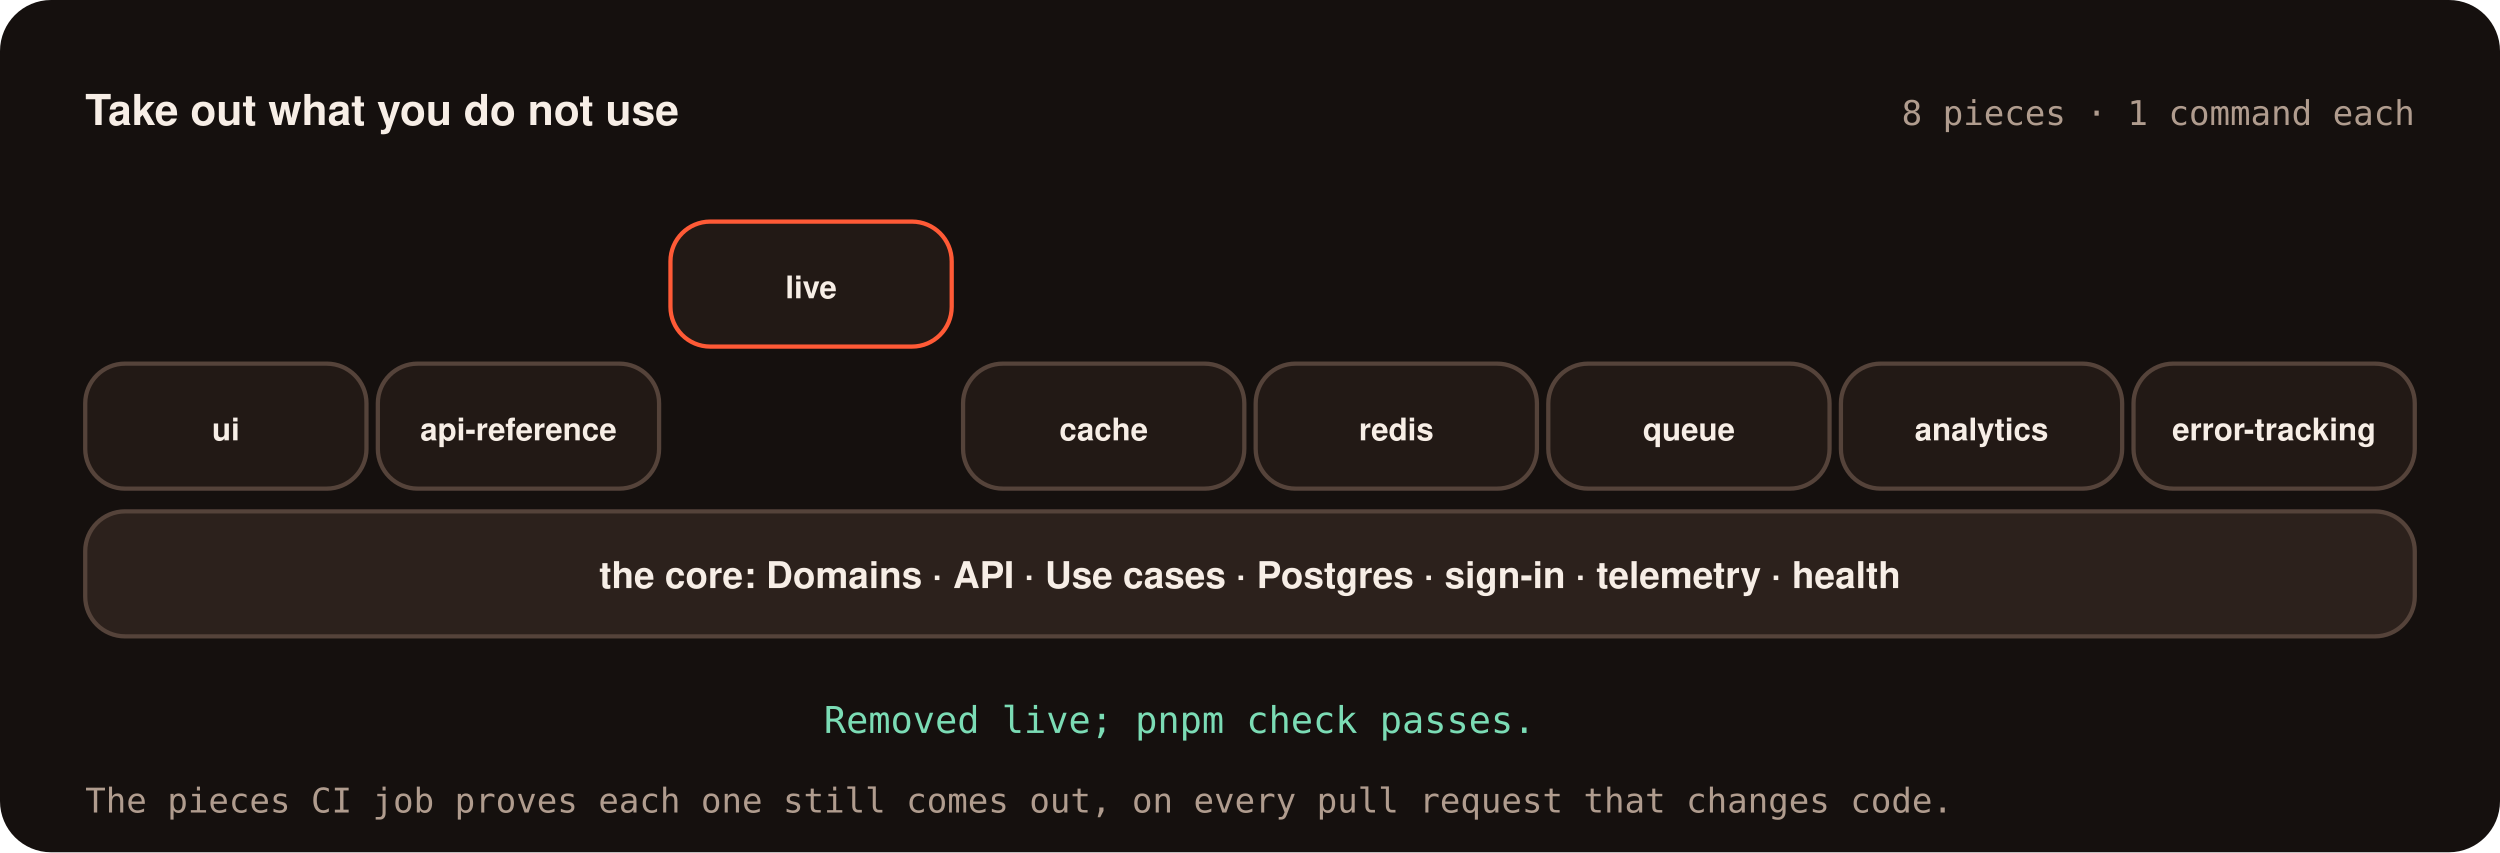
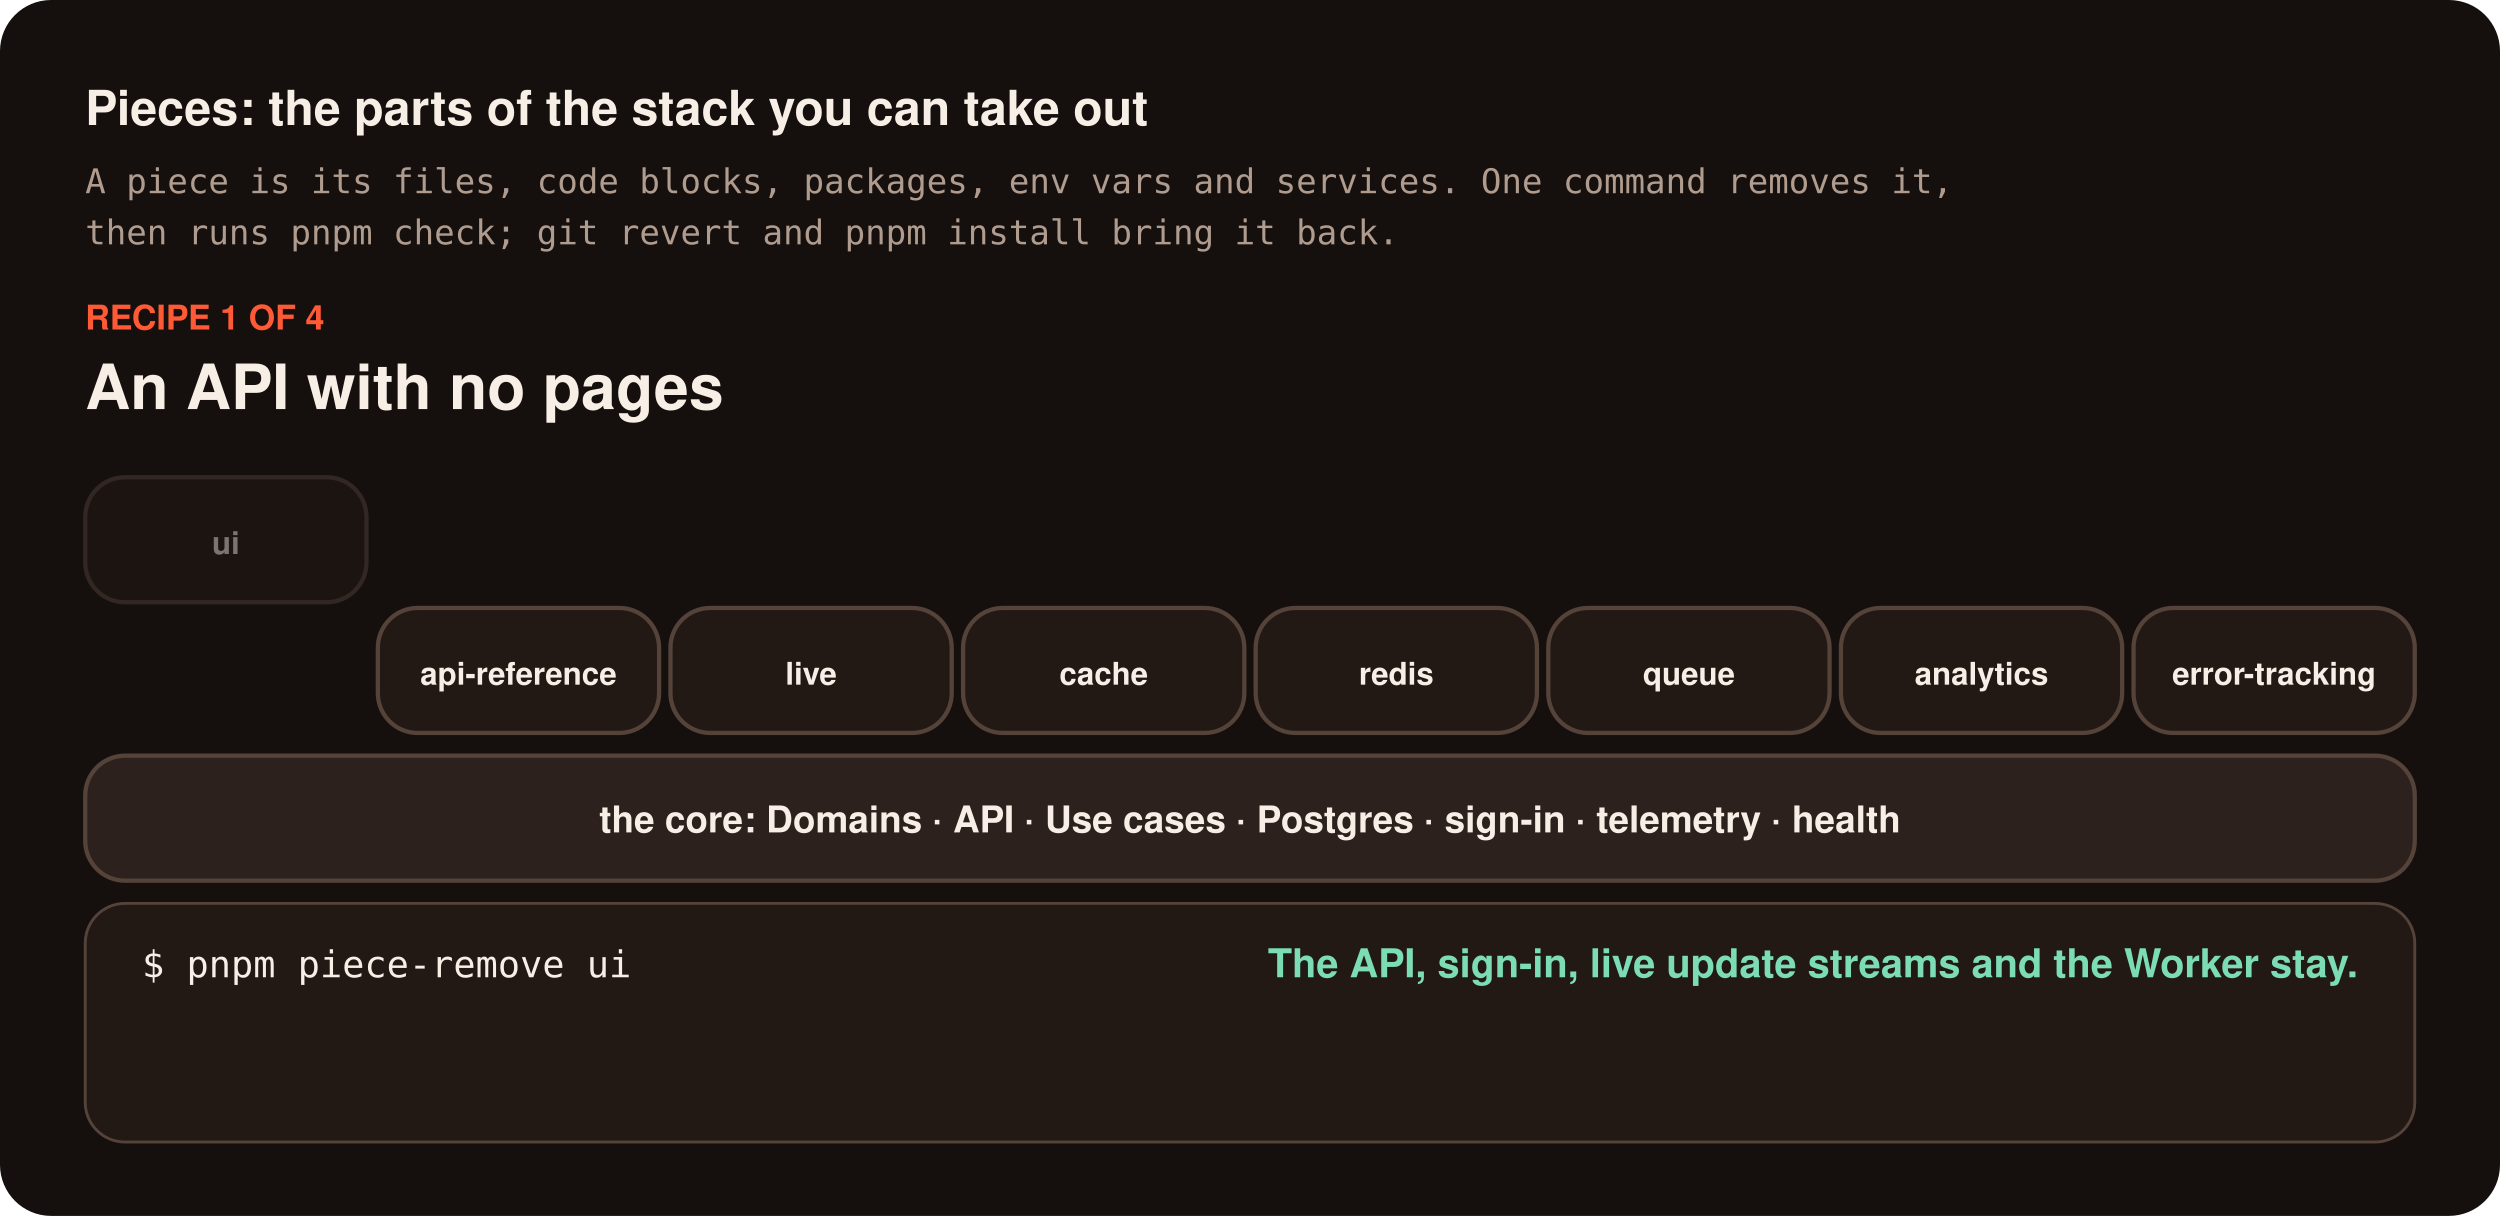
- <svg xmlns="http://www.w3.org/2000/svg" viewBox="0 0 880 300" width="880" height="300" role="img" aria-label="Eight pieces sit on the core; pnpm piece-remove live lifts the live piece out and pnpm check passes">
+ <svg xmlns="http://www.w3.org/2000/svg" viewBox="0 0 880 428" width="880" height="428" role="img" aria-label="Pieces are optional parts of the stack. Four recipes play in turn: remove the UI pages; remove live updates, the cache and Redis; remove the queue and Worker; remove analytics and error reports">
  <style>
.display{font-family:-apple-system,BlinkMacSystemFont,'Segoe UI',Helvetica,Arial,sans-serif;fill:#F7EEE6}
.mono{font-family:ui-monospace,SFMono-Regular,Menlo,Consolas,monospace;fill:#F7EEE6}
.dim{fill:#B09C8E}
.accent{fill:#FF5A36}
.ok{fill:#7BDCB5}
.fail{fill:#FF4D6D}

@media (prefers-reduced-motion: no-preference){
- @keyframes lift{0%,28.00%{transform:translateY(0)}36.00%,92%{transform:translateY(-50px)}97%,100%{transform:translateY(0)}}
- .lifted{animation:lift 10s ease-in-out infinite}
- @keyframes report{0%,38.00%{opacity:0}41.00%,92%{opacity:1}97%,100%{opacity:0}}
- .report{animation:report 10s linear infinite}
+ @keyframes lift0{0%{transform:translateY(0);opacity:1}5.83%{transform:translateY(0);opacity:1}8.33%,21.67%{transform:translateY(-46px);opacity:0.45}23.75%{transform:translateY(0);opacity:1}100%{transform:translateY(0);opacity:1}}.lift0{animation:lift0 24s ease-in-out infinite}
+ 
+ @keyframes lift2{0%{transform:translateY(0);opacity:1}30.83%{transform:translateY(0);opacity:1}33.33%,46.67%{transform:translateY(-46px);opacity:0.45}48.75%{transform:translateY(0);opacity:1}100%{transform:translateY(0);opacity:1}}.lift2{animation:lift2 24s ease-in-out infinite}
+ @keyframes lift3{0%{transform:translateY(0);opacity:1}30.83%{transform:translateY(0);opacity:1}33.33%,46.67%{transform:translateY(-46px);opacity:0.45}48.75%{transform:translateY(0);opacity:1}100%{transform:translateY(0);opacity:1}}.lift3{animation:lift3 24s ease-in-out infinite}
+ @keyframes lift4{0%{transform:translateY(0);opacity:1}30.83%{transform:translateY(0);opacity:1}33.33%,46.67%{transform:translateY(-46px);opacity:0.45}48.75%{transform:translateY(0);opacity:1}100%{transform:translateY(0);opacity:1}}.lift4{animation:lift4 24s ease-in-out infinite}
+ @keyframes lift5{0%{transform:translateY(0);opacity:1}55.83%{transform:translateY(0);opacity:1}58.33%,71.67%{transform:translateY(-46px);opacity:0.45}73.75%{transform:translateY(0);opacity:1}100%{transform:translateY(0);opacity:1}}.lift5{animation:lift5 24s ease-in-out infinite}
+ @keyframes lift6{0%{transform:translateY(0);opacity:1}80.83%{transform:translateY(0);opacity:1}83.33%,96.67%{transform:translateY(-46px);opacity:0.45}98.75%{transform:translateY(0);opacity:1}100%{transform:translateY(0);opacity:1}}.lift6{animation:lift6 24s ease-in-out infinite}
+ @keyframes lift7{0%{transform:translateY(0);opacity:1}80.83%{transform:translateY(0);opacity:1}83.33%,96.67%{transform:translateY(-46px);opacity:0.45}98.75%{transform:translateY(0);opacity:1}100%{transform:translateY(0);opacity:1}}.lift7{animation:lift7 24s ease-in-out infinite}
+ @keyframes scene0{0%{opacity:1}1.67%,23.33%{opacity:1}24.58%,100%{opacity:0}}.scene0{animation:scene0 24s linear infinite}
+ @keyframes scene1{0%,25.00%{opacity:0}26.67%,48.33%{opacity:1}49.58%,100%{opacity:0}}.scene1{animation:scene1 24s linear infinite}
+ @keyframes scene2{0%,50.00%{opacity:0}51.67%,73.33%{opacity:1}74.58%,100%{opacity:0}}.scene2{animation:scene2 24s linear infinite}
+ @keyframes scene3{0%,75.00%{opacity:0}76.67%,98.33%{opacity:1}99.58%,100%{opacity:0}}.scene3{animation:scene3 24s linear infinite}
}
@media (prefers-reduced-motion: reduce){.typed{clip-path:none}.moving{display:none}}
</style>
-   <rect width="880" height="300" rx="18" fill="#15100E" />
-   <text x="30" y="44" class="display" font-size="15" font-weight="700">Take out what you do not use</text>
-   <text x="850" y="44" text-anchor="end" class="mono dim" font-size="12">8 pieces · 1 command each</text>
-   <g class="">
-     <rect x="30" y="128" width="99" height="44" rx="14" fill="#221915" stroke="#55433A" stroke-width="1.5" />
-     <text x="79.5" y="155" text-anchor="middle" class="display" font-size="11" font-weight="600">ui</text>
-   </g>
-   <g class="">
-     <rect x="133" y="128" width="99" height="44" rx="14" fill="#221915" stroke="#55433A" stroke-width="1.5" />
-     <text x="182.5" y="155" text-anchor="middle" class="display" font-size="11" font-weight="600">api-reference</text>
-   </g>
-   <g class="lifted" style="transform:translateY(-50px)">
+   <rect width="880" height="428" rx="18" fill="#15100E" />
+   <text x="30" y="44" class="display" font-size="17" font-weight="700">Pieces: the parts of the stack you can take out</text>
+   <text x="30" y="68" class="mono dim" font-size="12">A piece is its files, code blocks, packages, env vars and services. One command removes it,</text>
+   <text x="30" y="86" class="mono dim" font-size="12">then runs pnpm check; git revert and pnpm install bring it back.</text>
+   <g class="lift0" style="transform:translateY(-46px);opacity:0.45">
    <g class="">
-       <rect x="236" y="128" width="99" height="44" rx="14" fill="#221915" stroke="#FF5A36" stroke-width="1.5" />
-       <text x="285.5" y="155" text-anchor="middle" class="display" font-size="11" font-weight="600">live</text>
+       <rect x="30" y="214" width="99" height="44" rx="14" fill="#221915" stroke="#55433A" stroke-width="1.5" />
+       <text x="79.5" y="241" text-anchor="middle" class="display" font-size="11" font-weight="600">ui</text>
    </g>
  </g>
  <g class="">
-     <rect x="339" y="128" width="99" height="44" rx="14" fill="#221915" stroke="#55433A" stroke-width="1.5" />
-     <text x="388.5" y="155" text-anchor="middle" class="display" font-size="11" font-weight="600">cache</text>
+     <rect x="133" y="214" width="99" height="44" rx="14" fill="#221915" stroke="#55433A" stroke-width="1.5" />
+     <text x="182.5" y="241" text-anchor="middle" class="display" font-size="11" font-weight="600">api-reference</text>
+   </g>
+   <g class="lift2">
+     <g class="">
+       <rect x="236" y="214" width="99" height="44" rx="14" fill="#221915" stroke="#55433A" stroke-width="1.5" />
+       <text x="285.5" y="241" text-anchor="middle" class="display" font-size="11" font-weight="600">live</text>
+     </g>
+   </g>
+   <g class="lift3">
+     <g class="">
+       <rect x="339" y="214" width="99" height="44" rx="14" fill="#221915" stroke="#55433A" stroke-width="1.5" />
+       <text x="388.5" y="241" text-anchor="middle" class="display" font-size="11" font-weight="600">cache</text>
+     </g>
+   </g>
+   <g class="lift4">
+     <g class="">
+       <rect x="442" y="214" width="99" height="44" rx="14" fill="#221915" stroke="#55433A" stroke-width="1.5" />
+       <text x="491.5" y="241" text-anchor="middle" class="display" font-size="11" font-weight="600">redis</text>
+     </g>
+   </g>
+   <g class="lift5">
+     <g class="">
+       <rect x="545" y="214" width="99" height="44" rx="14" fill="#221915" stroke="#55433A" stroke-width="1.5" />
+       <text x="594.5" y="241" text-anchor="middle" class="display" font-size="11" font-weight="600">queue</text>
+     </g>
+   </g>
+   <g class="lift6">
+     <g class="">
+       <rect x="648" y="214" width="99" height="44" rx="14" fill="#221915" stroke="#55433A" stroke-width="1.5" />
+       <text x="697.5" y="241" text-anchor="middle" class="display" font-size="11" font-weight="600">analytics</text>
+     </g>
+   </g>
+   <g class="lift7">
+     <g class="">
+       <rect x="751" y="214" width="99" height="44" rx="14" fill="#221915" stroke="#55433A" stroke-width="1.5" />
+       <text x="800.5" y="241" text-anchor="middle" class="display" font-size="11" font-weight="600">error-tracking</text>
+     </g>
  </g>
  <g class="">
-     <rect x="442" y="128" width="99" height="44" rx="14" fill="#221915" stroke="#55433A" stroke-width="1.5" />
-     <text x="491.5" y="155" text-anchor="middle" class="display" font-size="11" font-weight="600">redis</text>
+     <rect x="30" y="266" width="820" height="44" rx="14" fill="#2C211C" stroke="#55433A" stroke-width="1.5" />
+     <text x="440" y="293" text-anchor="middle" class="display" font-size="13" font-weight="600">the core: Domains · API · Use cases · Postgres · sign-in · telemetry · health</text>
  </g>
-   <g class="">
-     <rect x="545" y="128" width="99" height="44" rx="14" fill="#221915" stroke="#55433A" stroke-width="1.5" />
-     <text x="594.5" y="155" text-anchor="middle" class="display" font-size="11" font-weight="600">queue</text>
+   <rect x="30" y="318" width="820" height="84" rx="14" fill="#221915" stroke="#55433A" />
+   <g class="scene0">
+     <text x="30" y="116" class="display accent" font-size="12" font-weight="700">RECIPE 1 OF 4</text>
+     <text x="30" y="144" class="display" font-size="22" font-weight="800">An API with no pages</text>
+     <text x="50" y="344" class="mono" font-size="13">$ pnpm piece-remove ui</text>
+     <text x="830" y="344" text-anchor="end" class="display ok" font-size="14" font-weight="600">The API, sign-in, live update streams and the Worker stay.</text>
  </g>
-   <g class="">
-     <rect x="648" y="128" width="99" height="44" rx="14" fill="#221915" stroke="#55433A" stroke-width="1.5" />
-     <text x="697.5" y="155" text-anchor="middle" class="display" font-size="11" font-weight="600">analytics</text>
+   <g class="scene1" style="opacity:0">
+     <text x="30" y="116" class="display accent" font-size="12" font-weight="700">RECIPE 2 OF 4</text>
+     <text x="30" y="144" class="display" font-size="22" font-weight="800">No Redis to run</text>
+     <text x="50" y="344" class="mono" font-size="13">$ pnpm piece-remove live</text>
+     <text x="50" y="364" class="mono" font-size="13">$ pnpm piece-remove cache</text>
+     <text x="50" y="384" class="mono" font-size="13">$ pnpm piece-remove redis</text>
+     <text x="290" y="344" class="mono dim" font-size="12"># then commit</text>
+     <text x="290" y="364" class="mono dim" font-size="12"># then commit</text>
+     <text x="290" y="384" class="mono dim" font-size="12"># then commit</text>
+     <text x="830" y="344" text-anchor="end" class="display ok" font-size="14" font-weight="600">Postgres is the only data store; every read goes to it.</text>
  </g>
-   <g class="">
-     <rect x="751" y="128" width="99" height="44" rx="14" fill="#221915" stroke="#55433A" stroke-width="1.5" />
-     <text x="800.5" y="155" text-anchor="middle" class="display" font-size="11" font-weight="600">error-tracking</text>
+   <g class="scene2" style="opacity:0">
+     <text x="30" y="116" class="display accent" font-size="12" font-weight="700">RECIPE 3 OF 4</text>
+     <text x="30" y="144" class="display" font-size="22" font-weight="800">No Worker to run</text>
+     <text x="50" y="344" class="mono" font-size="13">$ pnpm piece-remove queue</text>
+     <text x="830" y="344" text-anchor="end" class="display ok" font-size="14" font-weight="600">One long-running process: no Worker, Events or Schedules.</text>
  </g>
-   <g class="">
-     <rect x="30" y="180" width="820" height="44" rx="14" fill="#2C211C" stroke="#55433A" stroke-width="1.5" />
-     <text x="440" y="207" text-anchor="middle" class="display" font-size="13" font-weight="600">the core: Domains · API · Use cases · Postgres · sign-in · telemetry · health</text>
+   <g class="scene3" style="opacity:0">
+     <text x="30" y="116" class="display accent" font-size="12" font-weight="700">RECIPE 4 OF 4</text>
+     <text x="30" y="144" class="display" font-size="22" font-weight="800">No analytics or error-report vendors</text>
+     <text x="50" y="344" class="mono" font-size="13">$ pnpm piece-remove analytics</text>
+     <text x="50" y="364" class="mono" font-size="13">$ pnpm piece-remove error-tracking</text>
+     <text x="290" y="344" class="mono dim" font-size="12"># then commit</text>
+     <text x="290" y="364" class="mono dim" font-size="12"># then commit</text>
+     <text x="830" y="344" text-anchor="end" class="display ok" font-size="14" font-weight="600">No product analytics or error tracking; errors are still logged.</text>
  </g>
-   <clipPath id="pieces-command">
-     <rect x="30" y="241" width="0" height="23">
-       <animate attributeName="width" dur="10s" repeatCount="indefinite" values="0;0;211;211;0;0" keyTimes="0.000;0.060;0.220;0.920;0.970;1.000" />
-     </rect>
-   </clipPath>
-   <text x="30" y="258" class="typed mono " font-size="14" clip-path="url(#pieces-command)">
-     <tspan class="accent">$ </tspan>pnpm piece-remove live</text>
-   <g class="report">
-     <text x="290" y="258" class="mono ok" font-size="13">Removed live; pnpm check passes.</text>
-   </g>
-   <text x="30" y="286" class="mono dim" font-size="12">The pieces CI job proves each one still comes out, on every pull request that changes code.</text>
</svg>
